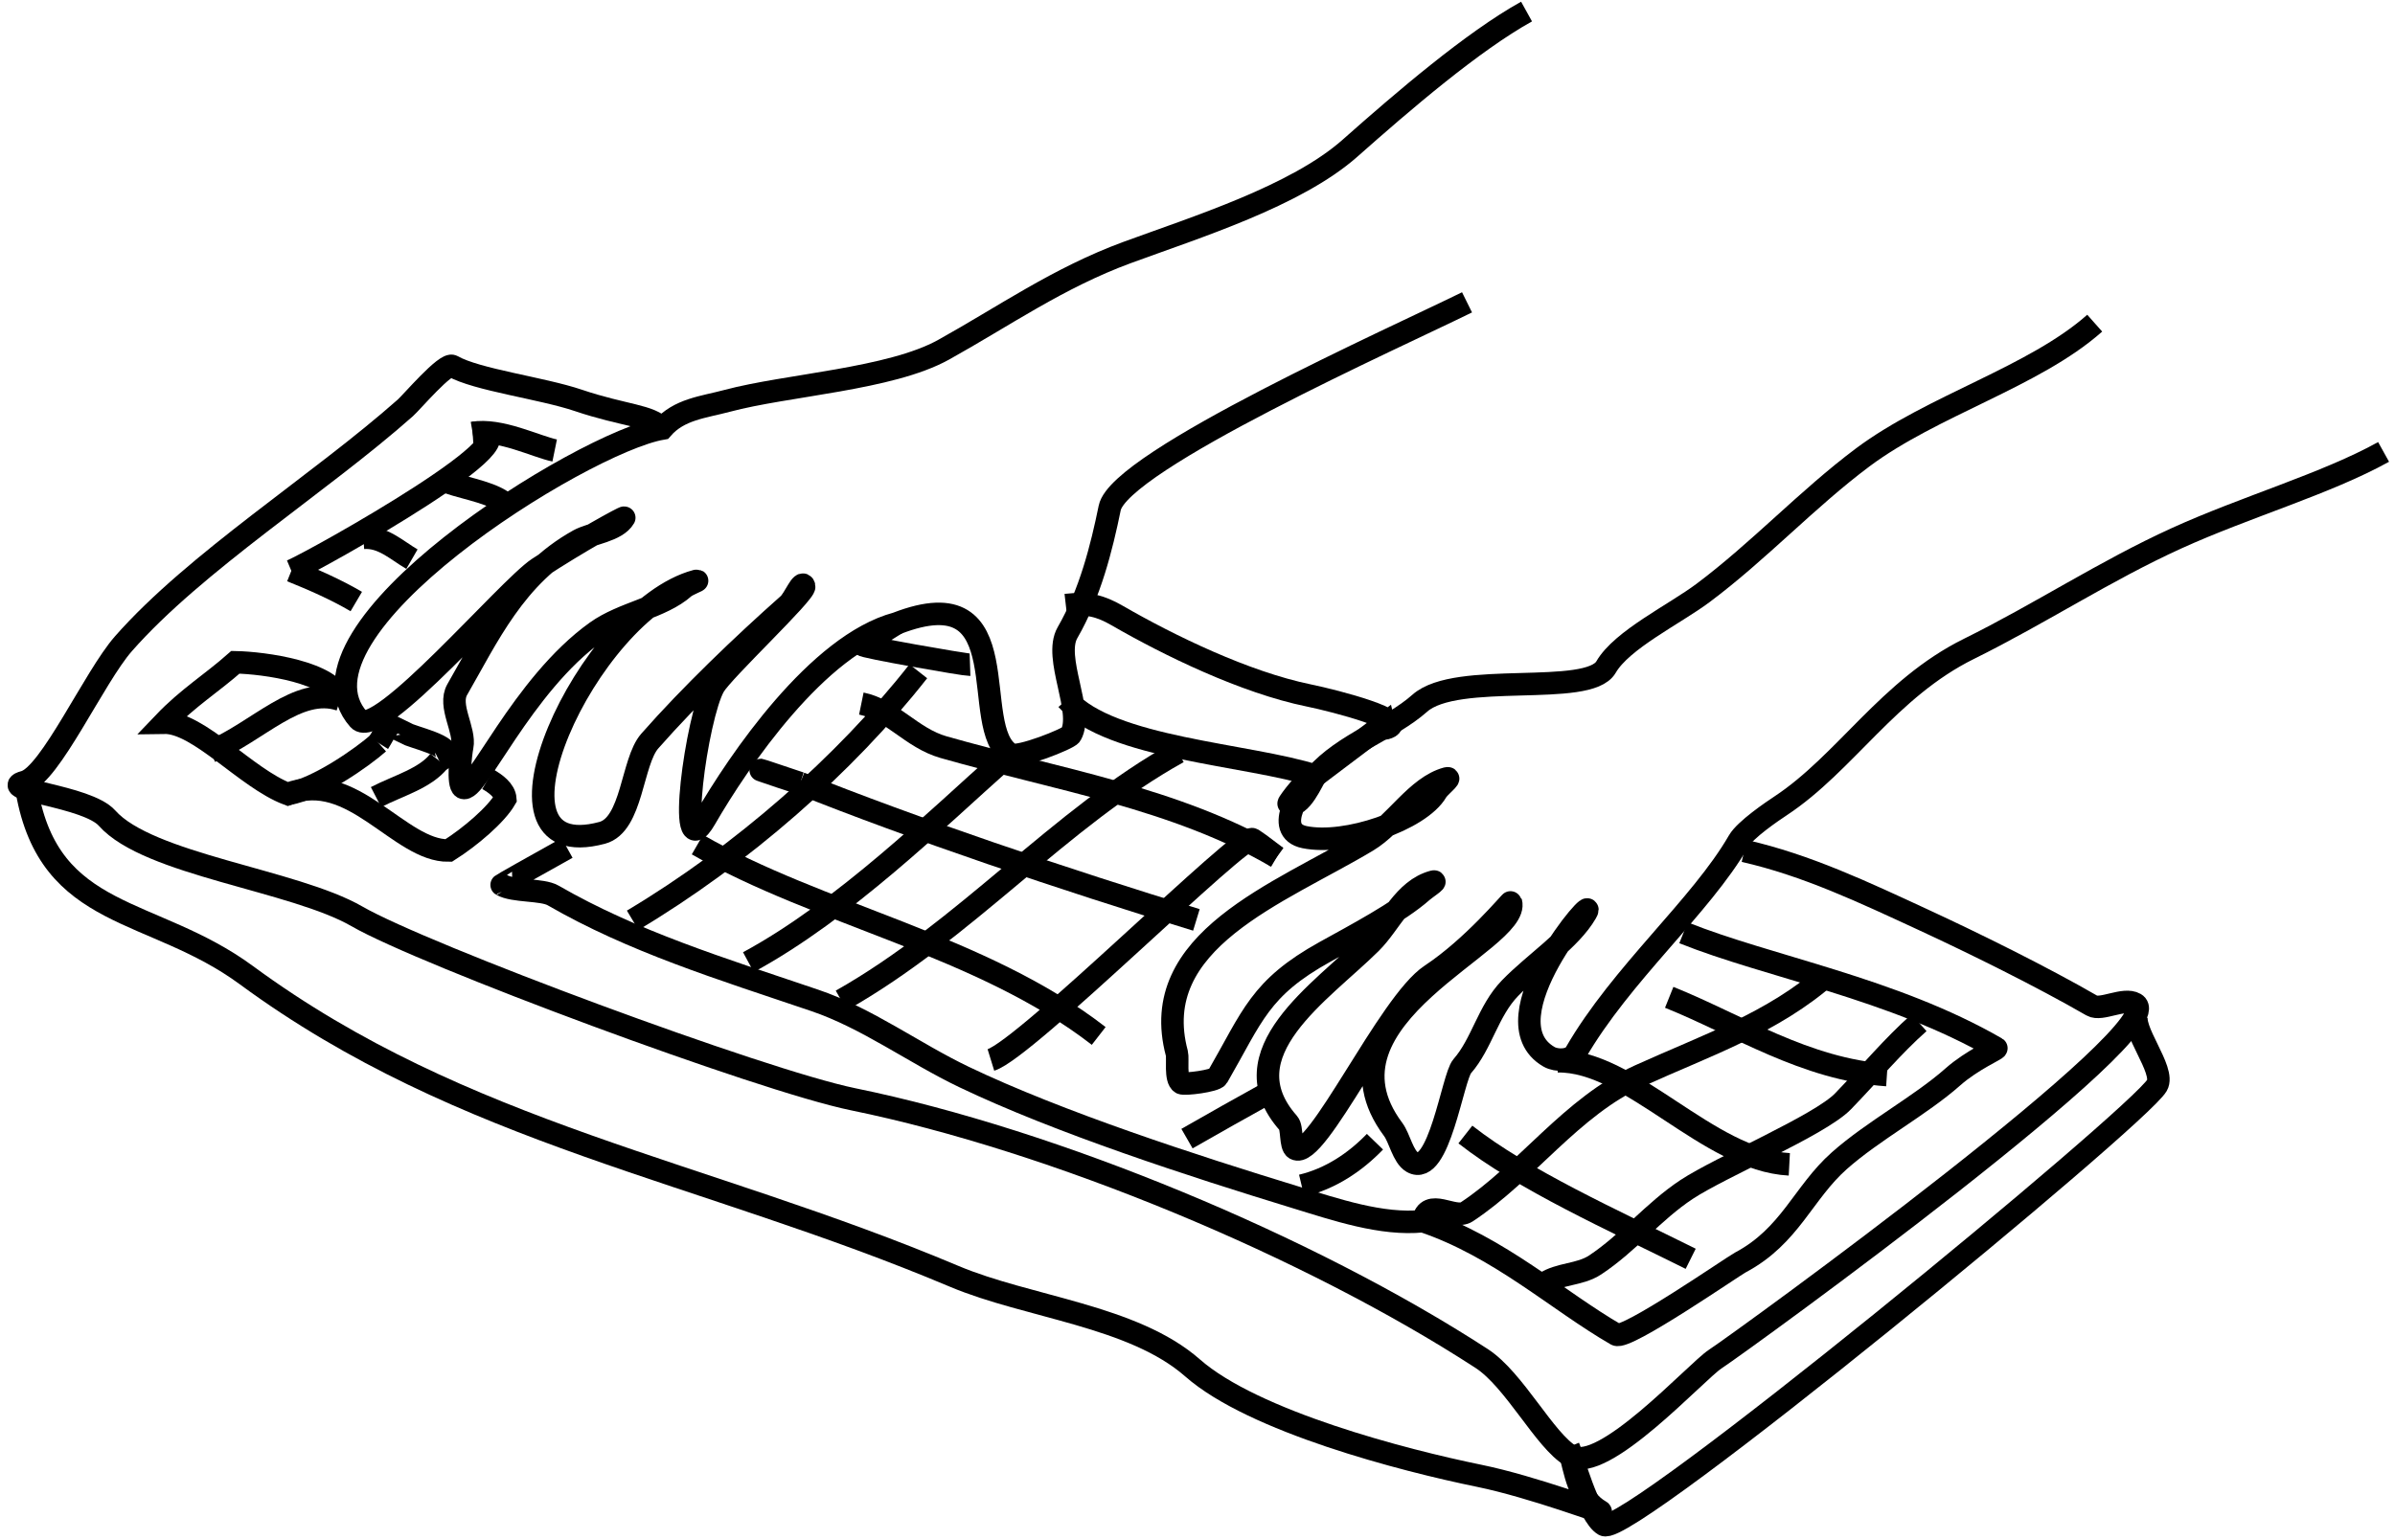
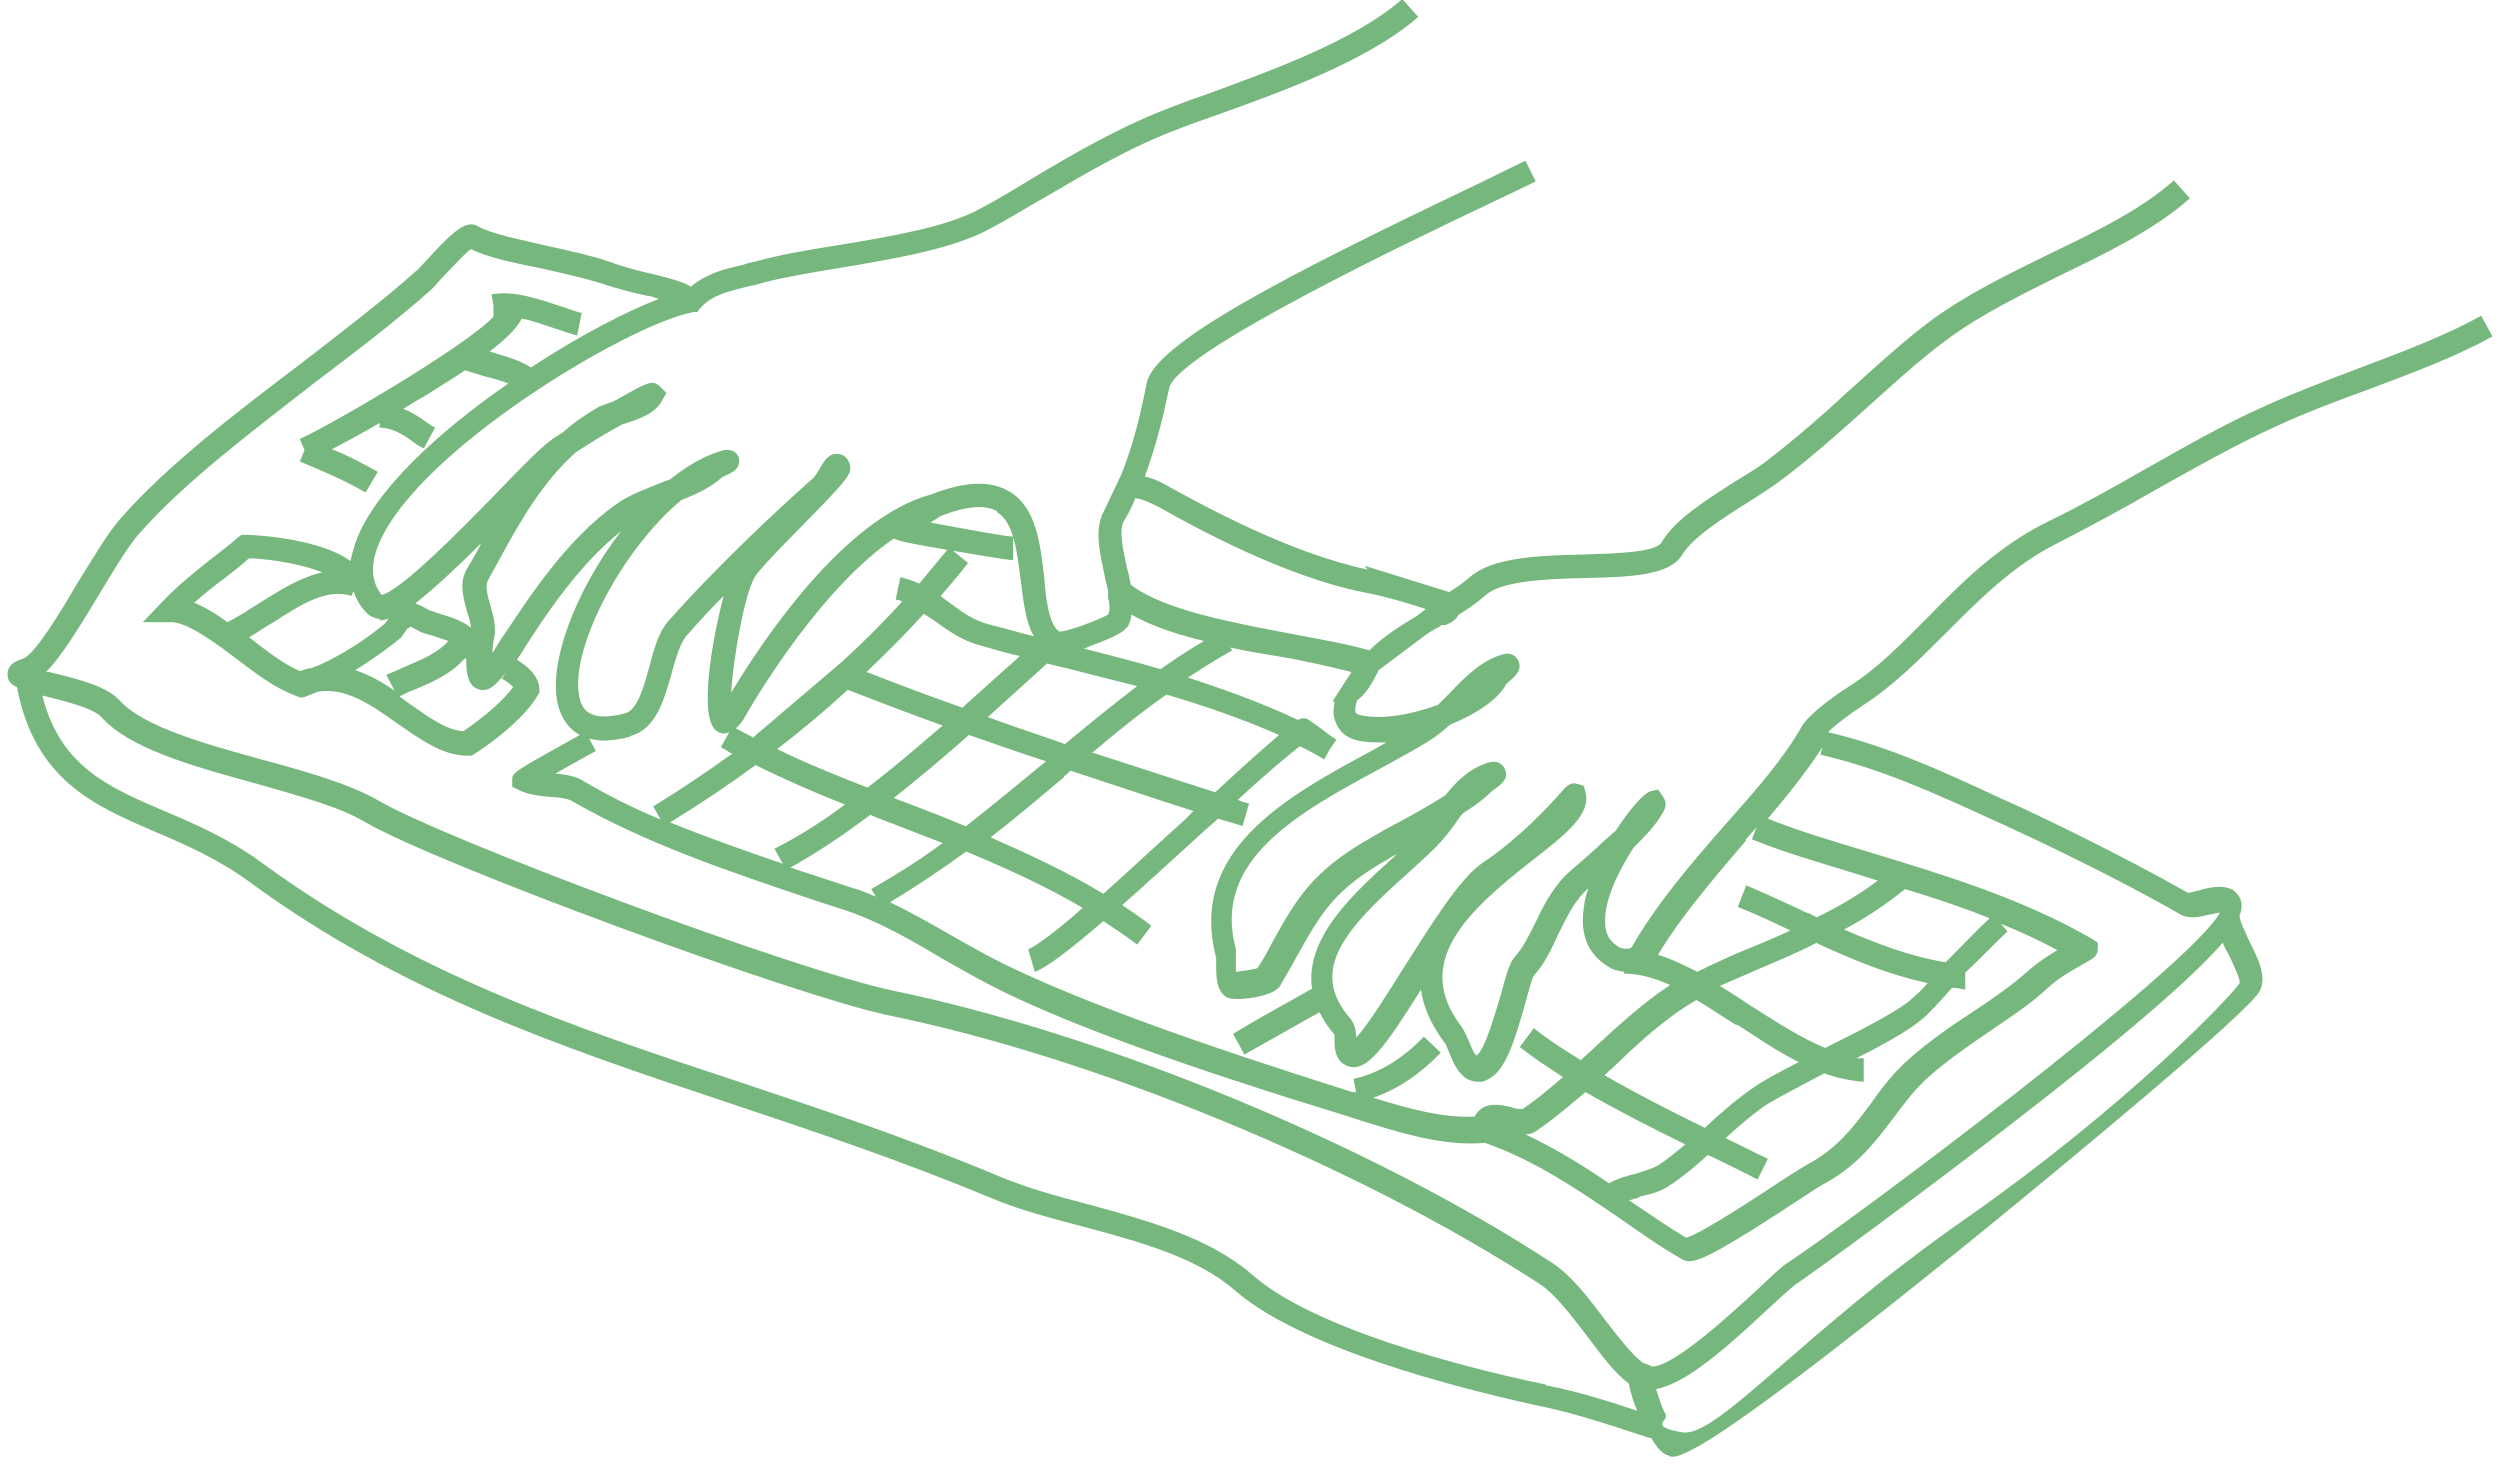
- <svg xmlns="http://www.w3.org/2000/svg" width="266" height="171" viewBox="0 0 266 171" fill="none">
-   <path d="M162.935 33.589C155.326 37.35 124.323 51.185 123.249 56.434C122.348 60.835 121.076 65.933 118.563 70.285C116.945 73.085 120.424 79.053 118.933 81.636C118.682 82.068 113.109 84.294 112.261 83.804C107.41 81.004 113.628 63.809 99.584 69.262C90.832 71.607 82.044 84.516 78.304 90.993C75.003 96.71 77.382 79.557 79.308 76.221C80.299 74.505 89.507 65.85 89.318 65.142C89.088 64.287 88.226 66.551 87.563 67.139C82.492 71.635 76.687 77.189 72.166 82.333C70.15 84.626 70.249 91.625 66.881 92.527C52.116 96.483 65.253 67.773 77.322 64.539C77.812 64.408 76.373 64.941 75.993 65.277C73.457 67.525 69.211 68.055 66.237 70.18C57.943 76.107 52.821 88.323 51.413 87.51C50.793 87.152 51.174 83.74 51.336 82.951C51.709 81.127 49.743 78.409 50.782 76.611C54.139 70.798 57.227 63.932 64.277 60.018C65.641 59.261 68.483 58.991 69.333 57.519C69.432 57.347 64.175 60.226 59.768 63.135C56.386 65.368 41.988 82.351 39.836 79.925C31.127 70.105 64.629 49.139 73.549 47.611C75.424 45.454 78.12 45.242 80.742 44.539C87.429 42.748 98.868 42.149 104.796 38.858C111.458 35.16 117.539 30.864 125.186 28.052C132.786 25.258 143.942 21.78 149.946 16.457C155.805 11.262 163.569 4.6 169.546 1.283" stroke="black" stroke-width="2.5" />
-   <path d="M232.649 35.903C225.922 41.868 214.584 45.056 206.873 50.824C200.745 55.407 195.351 61.238 189.148 65.878C185.989 68.241 180.126 71.074 178.375 74.107C176.412 77.507 161.805 74.475 157.692 78.122C154.364 81.072 149.284 82.576 146.11 86.186M146.11 86.186C145.876 86.452 144.392 90.011 143.121 89.277C143.025 89.222 145.481 85.978 146.11 86.186ZM146.11 86.186C144.454 87.433 141.335 92.277 144.883 93.003C149.504 93.949 157.735 91.08 159.556 87.927C159.863 87.395 161.288 86.318 160.694 86.477C157.316 87.383 154.937 91.582 151.867 93.422C142.105 99.274 127.344 104.476 130.708 117.029C130.856 117.581 130.489 119.913 131.211 120.33C131.557 120.529 134.962 120.092 135.225 119.636C139.127 112.877 139.896 109.781 147.155 105.753C150.464 103.916 155.388 101.318 157.954 99.043C158.365 98.678 159.719 97.807 159.188 97.949C155.897 98.831 154.484 102.546 152.237 104.773C146.738 110.222 136.186 116.992 143.093 124.78C143.554 125.3 143.277 127.294 143.856 127.628C146.207 128.985 154.216 111.429 158.915 108.327C163.599 105.235 167.786 100.12 167.813 100.218C168.993 104.623 145.348 112.937 154.732 125.478C155.446 126.432 155.818 128.513 156.85 129.109C159.823 130.825 161.339 119.665 162.395 118.463C164.591 115.966 165.255 112.323 167.705 109.789C170.408 106.994 174.421 104.415 176.151 101.419C177.841 98.493 164.865 113.266 172.037 117.407C172.896 117.902 174.487 117.857 174.982 116.999C180.092 108.149 188.893 100.728 193.1 93.443C193.837 92.166 196.881 90.109 197.775 89.519C204.936 84.791 209.754 76.499 218.679 72.087C226.6 68.171 233.779 63.421 241.728 59.805C249.438 56.298 258.366 53.74 264.732 50.207" stroke="black" stroke-width="2.5" />
-   <path d="M193.718 94.537C200.635 96.105 207.013 99.136 213.579 102.17C219.203 104.769 226.743 108.492 232.334 111.719C233.378 112.322 235.883 110.787 237.137 111.512C241.611 114.095 193.899 148.749 190.494 150.997C188.362 152.404 178.029 163.809 174.484 161.763C171.574 160.083 168.218 153.302 164.562 150.927C145.42 138.492 117.116 126.702 94.76 122.128C84.528 120.034 47.038 106.074 39.648 101.808C32.64 97.762 16.493 96.083 11.889 90.892C9.674 88.394 -0.511 87.737 2.714 86.873C5.564 86.11 10.459 75.215 13.713 71.512C21.697 62.429 35.534 53.724 45.022 45.312C45.707 44.705 49.504 40.237 50.256 40.671C52.906 42.201 60.199 43.118 64.235 44.483C69.311 46.2 72.235 46.123 73.549 47.612" stroke="black" stroke-width="2.5" />
-   <path d="M118.375 67.221C120.77 66.945 122.191 67.295 124.087 68.39C129.858 71.721 138.267 75.813 145.361 77.264C148.393 77.885 156.886 80.114 153.897 80.915C153.729 80.957 153.807 80.579 153.762 80.411C151.211 82.336 148.661 84.261 146.11 86.186" stroke="black" stroke-width="2.5" />
-   <path d="M2.984 87.879C5.517 102.311 16.925 100.661 27.361 108.337C51.465 126.066 77.942 129.971 105.969 141.794C114.207 145.269 125.83 146.155 132.45 151.972C139.225 157.924 155.853 162.234 164.275 163.957C170.329 165.196 178.466 168.318 177.749 167.904C175.259 166.466 174.991 163.655 174.214 160.754" stroke="black" stroke-width="2.5" />
-   <path d="M237.407 112.519C236.505 114.262 240.547 118.878 239.566 120.577C237.531 124.102 180.691 170.88 178.154 169.415C176.402 168.404 174.643 161.81 174.214 160.755" stroke="black" stroke-width="2.5" />
-   <path d="M186.977 103.629C196.429 107.422 210.201 109.798 221.725 116.45C221.881 116.541 219.021 117.756 216.908 119.63C213.315 122.816 208.036 125.626 204.289 128.948C200.248 132.531 198.835 137.313 193.285 140.262C192.429 140.717 180.6 148.903 179.506 148.272C172.967 144.497 166.536 138.535 158.044 135.67C153.458 136.139 148.331 134.376 143.832 133C132.63 129.575 117.599 124.697 107.051 119.644C101.464 116.967 96.303 113.108 90.464 111.133C79.939 107.573 70.295 104.599 61.428 99.48C60.211 98.778 57.05 99.082 55.716 98.312C55.692 98.3 59.188 96.313 62.984 94.206" stroke="black" stroke-width="2.5" />
-   <path d="M146.11 86.187C138.593 83.77 123.336 83.182 118.489 77.717" stroke="black" stroke-width="2.5" />
-   <path d="M107.735 73.85C107.161 73.869 95.532 71.829 95.808 71.648C97.052 70.83 98.325 70.058 99.583 69.263" stroke="black" stroke-width="2.5" />
-   <path d="M187.776 139.85C179.148 135.552 169.214 131.115 162.751 126.043" stroke="black" stroke-width="2.5" />
-   <path d="M198.73 129.357C189.703 128.884 181.135 117.765 172.986 117.902" stroke="black" stroke-width="2.5" />
-   <path d="M209.569 119.437C200.486 118.815 193.005 113.857 185.39 110.801" stroke="black" stroke-width="2.5" />
-   <path d="M122.027 115.092C109.045 105.011 90.916 101.603 77.46 93.835" stroke="black" stroke-width="2.5" />
-   <path d="M132.878 102.199C118.367 97.778 101.254 91.98 88.856 87.004" stroke="black" stroke-width="2.5" />
-   <path d="M141.805 95.22C130.662 88.677 117.156 86.542 104.79 83.006C101.229 81.987 99.04 78.854 95.665 78.164" stroke="black" stroke-width="2.5" />
-   <path d="M171.504 142.589C173.211 141.451 175.442 141.669 177.162 140.534C180.848 138.1 183.631 134.584 187.33 132.142C191.112 129.645 202.136 124.999 204.684 122.365C207.805 119.138 210.201 116.227 213.138 113.623" stroke="black" stroke-width="2.5" />
-   <path d="M158.043 135.67C158.541 132.931 161.516 135.551 162.896 134.64C169.557 130.242 174.505 122.956 182.058 119.521C189.445 116.16 196.948 113.642 203.055 108.228" stroke="black" stroke-width="2.5" />
-   <path d="M144.569 131.723C147.772 130.959 150.507 129.121 152.709 126.843" stroke="black" stroke-width="2.5" />
-   <path d="M131.832 126.499C134.797 124.794 138.011 122.997 140.979 121.349" stroke="black" stroke-width="2.5" />
-   <path d="M110.055 117.759C113.939 116.563 138.006 92.521 139.115 93.241C140.049 93.847 140.908 94.56 141.805 95.22" stroke="black" stroke-width="2.5" />
-   <path d="M93.437 111.146C107.256 103.342 117.695 90.885 130.857 83.579" stroke="black" stroke-width="2.5" />
-   <path d="M83.119 106.893C93.765 101.13 104.112 90.93 111.392 84.475" stroke="black" stroke-width="2.5" />
-   <path d="M70.266 102.24C82.357 95.026 93.875 84.918 101.992 74.579" stroke="black" stroke-width="2.5" />
-   <path d="M88.856 87.005C86.39 86.262 80.255 84.096 88.856 87.005Z" stroke="black" stroke-width="2.5" />
-   <path d="M54.19 86.576C55.031 87.062 56.054 87.788 56.124 88.757C55.102 90.528 52.227 92.974 49.833 94.49C44.391 94.582 39.114 85.371 31.956 88.215C27.367 86.485 22.058 80.224 18.224 80.288C20.865 77.522 23.534 75.892 26.144 73.579C29.335 73.64 36.966 74.678 37.788 77.746" stroke="black" stroke-width="2.5" />
-   <path d="M23.401 83.489C28.655 81.3 33.078 76.153 37.788 77.746" stroke="black" stroke-width="2.5" />
-   <path d="M31.956 88.215C35.295 87.635 40.282 84.105 42.043 82.543" stroke="black" stroke-width="2.5" />
-   <path d="M41.764 88.555C44.236 87.278 47.232 86.489 48.78 84.517" stroke="black" stroke-width="2.5" />
-   <path d="M42.043 82.543C42.454 81.893 42.767 81.171 43.275 80.594C43.306 80.563 45.24 81.556 45.443 81.632C47.081 82.246 51.351 83.246 48.78 84.516" stroke="black" stroke-width="2.5" />
-   <path d="M39.571 66.829C37.3 65.492 34.726 64.368 32.358 63.418" stroke="black" stroke-width="2.5" />
-   <path d="M32.358 63.418C35.04 62.289 61.358 47.528 52.494 48.1" stroke="black" stroke-width="2.5" />
-   <path d="M52.494 48.1C55.55 47.577 59.52 49.622 61.605 50.048" stroke="black" stroke-width="2.5" />
-   <path d="M40.346 59.751C42.481 59.576 44.065 61.145 45.753 62.119" stroke="black" stroke-width="2.5" />
-   <path d="M49.769 53.601C51.937 54.342 55.139 54.81 56.387 56.217" stroke="black" stroke-width="2.5" />
+ <svg xmlns="http://www.w3.org/2000/svg" id="Layer_1" data-name="Layer 1" version="1.1" viewBox="0 0 266 156">
+   <defs>
+     <style>
+       .cls-1 {
+         fill: #75b77c;
+         stroke-width: 0px;
+       }
+     </style>
+   </defs>
+   <path class="cls-1" d="M145.5,60.6c-8.1-1.7-17.3-6.7-20.9-8.7-1-.6-1.9-1-2.8-1.2,1.2-3.2,2-6.5,2.6-9.4.8-3.8,25.8-15.7,34-19.6,2.1-1,3.8-1.8,5-2.4l-1.1-2.2c-1.2.6-2.9,1.4-4.9,2.4-21.2,10.1-34.6,17.1-35.4,21.3-.6,3.1-1.4,6.5-2.7,9.7l-1.8,3.8c-1.1,1.9-.5,4.4,0,6.8.1.6.3,1.2.4,1.8v.7c.2.7.2,1.4,0,1.8-.9.5-4.2,1.8-5.2,1.8-1.1-.8-1.4-3.3-1.6-5.8-.4-3.4-.8-7.4-3.7-9.1-2-1.2-4.7-1.1-8.3.3-9.3,2.5-18,15.6-21.3,21.1.2-3.6,1.4-10.4,2.5-12.3.4-.7,2.9-3.3,4.8-5.2,5.2-5.3,5.6-5.8,5.3-6.8-.2-.9-1-1.1-1.2-1.1-1-.1-1.5.7-2,1.6-.2.3-.5.8-.6.9-3.5,3.1-10.1,9.2-15.5,15.3-1,1.1-1.5,2.9-2,4.8-.6,2.2-1.3,4.7-2.6,5-4.1,1.1-4.6-.8-4.8-1.5-1.3-4.9,4.3-15.8,10.8-21.2,1.5-.6,3.1-1.3,4.3-2.4.1-.1.7-.3.8-.4,1.1-.5,1.1-1.2,1-1.7-.1-.4-.6-1-1.6-.8-1.9.5-3.8,1.6-5.7,3.1-.3.1-.5.2-.8.3-1.7.7-3.5,1.3-5,2.4-5.2,3.7-9.1,9.7-11.7,13.6-.5.7-1,1.5-1.4,2.2,0-.7.1-1.3.2-1.7.2-1.1-.1-2.2-.4-3.3-.3-1-.6-2.1-.3-2.7.4-.8.9-1.6,1.3-2.4,2.2-4,4.5-8.1,8.1-11.3,1.7-1.1,3.5-2.2,5-3,0,0,0,0,.1,0,1.5-.5,3.2-1,4-2.4l.5-.9-.7-.7c-.8-.7-1.2-.5-4.7,1.5,0,0-.2,0-.2.1-.6.2-1.1.4-1.6.6-1.4.8-2.7,1.7-3.8,2.7-.3.2-.5.3-.8.5-1.3.8-3.6,3.2-6.5,6.2-3.5,3.6-10,10.2-12,10.6-1-1.3-1.2-2.9-.5-4.9,3.6-10.1,26.9-24,33.7-25.2h.4c0,0,.3-.4.3-.4,1.2-1.4,3-1.8,5-2.3.5-.1,1-.2,1.6-.4,2.3-.6,5.2-1.1,8.3-1.6,5.9-1,12-2,16-4.2,1.9-1,3.8-2.2,5.6-3.2,4.6-2.7,9.3-5.5,14.7-7.5,1-.4,2.2-.8,3.3-1.2,7.3-2.6,16.5-5.9,21.9-10.6l-1.7-1.9c-5,4.4-13.9,7.6-21,10.2-1.2.4-2.3.8-3.3,1.2-5.6,2.1-10.4,4.9-15.1,7.7-1.8,1.1-3.6,2.2-5.5,3.2-3.6,2-9.8,3-15.2,3.9-3.2.5-6.1,1-8.6,1.7-.5.1-1,.2-1.5.4-1.9.4-3.8.9-5.5,2.3-1-.6-2.3-.9-3.9-1.3-1.3-.3-3-.7-4.9-1.4-1.7-.6-4.1-1.1-6.3-1.6-3-.7-6.1-1.3-7.5-2.1-1.3-.8-2.7.5-5.8,3.9-.4.4-.7.8-.9.9-3.6,3.2-7.8,6.4-12.2,9.8-7,5.3-14.2,10.8-19.2,16.5-1.4,1.6-2.9,4.2-4.6,6.9-1.8,3.1-4.6,7.7-5.8,8-1,.3-1.6.8-1.6,1.6,0,.7.3,1.1,1,1.4,1.9,9.9,8.2,12.6,14.7,15.4,3.3,1.4,6.7,2.9,10,5.3,16.2,11.9,33.2,17.6,51.2,23.6,9,3,18.2,6.1,27.6,10,3,1.3,6.5,2.2,9.9,3.1,6,1.6,12.2,3.3,16.2,6.8,8,7,28.4,11.4,32.4,12.3,4.1.8,9.2,2.6,11.7,3.4,0,0,.1,0,.2,0,.5.9,1,1.5,1.6,1.8.2,0,.3.2.6.2,1.6,0,6.7-2.7,31.7-22.9,11.2-9.1,29.5-24.3,30.8-26.6.8-1.4,0-3.3-1-5.2-.4-.9-1.2-2.5-1.1-2.9,0,0,0,0,0,0h0c.2-.5.2-.9.2-1.1,0-.7-.4-1.2-.9-1.6-1.1-.6-2.4-.3-3.5,0-.4.1-1.1.3-1.3.3-7.2-4.1-16.2-8.4-18.9-9.6l-.9-.4c-6.2-2.9-12.1-5.6-18.5-7.1.7-.7,2.1-1.8,3.8-2.9,3.2-2.1,5.8-4.7,8.6-7.5,3.6-3.6,7.3-7.4,12.2-9.8,3.5-1.8,7-3.7,10.3-5.6,4.1-2.3,8.3-4.7,12.7-6.7,3.2-1.5,6.7-2.8,10-4,4.8-1.8,9.3-3.5,13.1-5.6l-1.2-2.2c-3.6,2-8,3.7-12.8,5.5-3.4,1.3-6.9,2.6-10.2,4.1-4.5,2-8.8,4.5-12.9,6.8-3.3,1.9-6.7,3.8-10.2,5.5-5.3,2.6-9.2,6.5-12.9,10.3-2.7,2.7-5.2,5.3-8.2,7.2-1.9,1.2-4.3,3-5.1,4.3-1.9,3.4-4.9,6.8-8.1,10.4-3.6,4.1-7.3,8.4-10,13.1-.2.2-.9.2-1.3,0-1-.6-1.5-1.4-1.5-2.5-.2-2.4,1.4-5.6,3-8.1,1.2-1.2,2.4-2.4,3.1-3.7.2-.3.6-1,0-1.8l-.5-.7-.8.2c-.7.2-2.2,1.9-3.7,4.2-.7.6-1.4,1.2-2,1.8-1.1,1-2.3,2-3.4,3-1.4,1.5-2.3,3.2-3.1,4.9-.7,1.4-1.3,2.7-2.3,3.8-.5.6-.8,1.7-1.4,3.9-.5,1.6-1.7,6-2.6,6.5-.3-.2-.6-1-.8-1.5-.3-.6-.5-1.2-.9-1.7-5-6.7.5-12,7.7-17.6,3.6-2.8,6.2-4.9,5.6-7.2l-.2-.7-.7-.2c-.7-.2-1.1.2-1.7.9-1.2,1.4-4.6,5-8.2,7.4-2.5,1.6-5.5,6.5-8.5,11.2-1.7,2.7-3.8,6.1-5.1,7.5,0-.7-.2-1.5-.6-2-4.6-5.2-.4-9.7,6.1-15.5,1.1-1,2.1-1.9,3-2.8.8-.8,1.5-1.7,2.2-2.7.2-.3.4-.6.7-.9,1.1-.7,2.1-1.4,2.8-2.1.1-.1.3-.3.5-.4.8-.6,1.6-1.2,1.1-2.2-.2-.5-.8-.9-1.6-.7-2.1.6-3.5,2-4.7,3.5-2,1.3-4.4,2.6-6.5,3.7l-1.2.7c-6.4,3.6-8.1,6.5-10.8,11.4-.4.8-.9,1.7-1.5,2.6-.5.2-1.6.3-2.3.4,0-.4,0-.9,0-1.1,0-.5,0-.9,0-1.3-2.6-9.5,6.6-14.5,15.5-19.3,1.8-1,3.5-1.9,5.1-2.9.8-.5,1.5-1.1,2.2-1.7,2.7-1.1,5-2.6,5.9-4.2,0-.1.4-.4.6-.6.6-.5,1.2-1.2.7-2.1-.2-.4-.8-.8-1.5-.6-2.3.6-4.1,2.4-5.8,4.2-.4.4-.8.8-1.2,1.2-2.7,1-5.9,1.6-8.2,1.1-.5-.1-.6-.3-.6-.4,0-.3,0-.7.2-1.2.9-.6,1.6-1.8,2.2-3,0,0,0-.1.1-.2l5.2-3.9c.3-.2.7-.4,1-.6.2,0,.3-.2.5-.3h.4c.8-.3,1.2-.7,1.4-1.1,1-.6,2-1.3,2.9-2.1,1.7-1.5,6.4-1.7,10.5-1.8,5.1-.1,9.1-.3,10.4-2.5,1.1-1.8,4.2-3.8,6.9-5.5,1.3-.8,2.5-1.6,3.6-2.4,3.2-2.4,6.1-5,9-7.6,2.8-2.5,5.7-5.2,8.7-7.4,3.5-2.6,7.8-4.7,12-6.8,5-2.4,10.1-4.9,13.8-8.2l-1.7-1.9c-3.5,3.1-8.2,5.4-13.2,7.8-4.3,2.1-8.8,4.3-12.5,7-3.1,2.3-6,5-8.9,7.6-2.8,2.6-5.8,5.2-8.8,7.5-.9.7-2.1,1.4-3.4,2.2-3.1,2-6.3,4-7.7,6.4-.6,1.1-5.1,1.2-8.3,1.3-4.8.1-9.7.3-12.1,2.4-.7.6-1.4,1.1-2.2,1.6l-9-2.8ZM185.7,89.4c.4-.5.8-.9,1.2-1.4l-.5,1.3c3.4,1.4,7.3,2.5,11.5,3.8.6.2,1.3.4,1.9.6-2,1.5-4.2,2.8-6.5,3.9-.4-.2-.7-.4-1.1-.5-2.1-1-4.3-2-6.4-2.9l-.9,2.3c1.8.7,3.7,1.6,5.6,2.5-1.5.7-2.9,1.3-4.4,1.9-1.5.6-3,1.3-4.5,2-.3.2-.7.3-1,.5-1.4-.7-2.8-1.4-4.2-1.8,2.6-4.3,6.1-8.3,9.4-12.2ZM193.4,100.4c3.7,1.7,7.5,3.3,11.7,4.2-.4.5-.9,1-1.4,1.4-1.3,1.4-5.7,3.6-9.5,5.5-2.7-1.1-5.4-2.9-8.1-4.6-1-.7-2-1.3-3.1-2,1.3-.6,2.6-1.1,3.9-1.7,2.1-.9,4.3-1.8,6.4-2.9ZM184.8,109c2.2,1.4,4.3,2.9,6.6,4-1.9,1-3.7,1.9-4.8,2.7-1.9,1.3-3.6,2.8-5.2,4.3-3.7-1.8-7.4-3.7-10.7-5.6.3-.2.5-.5.8-.7,2.8-2.7,5.7-5.4,9-7.3,1.4.8,2.8,1.8,4.3,2.7ZM179.4,121.7c-1,.8-1.9,1.6-3,2.3-.7.4-1.5.6-2.4.9-.9.2-1.9.5-2.8,1-2.8-1.9-5.7-3.7-8.9-5.2.4,0,.8-.1,1.2-.4,1.8-1.2,3.5-2.7,5.2-4.1,3.3,1.9,7,3.8,10.7,5.6ZM174.5,127.3c1-.2,2.2-.5,3.2-1.2,1.5-1,2.8-2.1,4-3.2.2.1.5.2.7.3,1.6.8,3.1,1.5,4.6,2.3l1.1-2.2c-1.5-.7-3-1.5-4.5-2.2,1.3-1.2,2.7-2.4,4.1-3.4,1.4-.9,3.8-2.1,6.4-3.5,1.4.5,2.8.8,4.2.9v-2.5c-.2,0-.5,0-.8,0,3.4-1.7,6.4-3.4,7.7-4.8.9-.9,1.7-1.8,2.5-2.7.5,0,.9.1,1.4.2v-1.8c1.6-1.5,3-3,4.5-4.4l-.7-.8c2,.8,4,1.7,6,2.8-1,.6-2.1,1.3-3.1,2.2-1.7,1.5-3.8,3-6.1,4.5-2.3,1.5-4.6,3.1-6.6,4.9-1.7,1.5-2.9,3.1-4.1,4.8-1.8,2.4-3.5,4.7-6.7,6.4-.2.1-.8.5-2.1,1.3-2.3,1.5-9,6-10.8,6.5-2-1.2-4-2.6-6.1-4,.3,0,.6-.2.9-.2ZM207.1,102.4c-3.8-.6-7.4-2-10.9-3.5,2.3-1.2,4.5-2.7,6.5-4.3,3,.9,6,1.9,9,3.1-1.6,1.5-3.1,3.1-4.7,4.7ZM142,74.7c-.1.6-.2,1.2,0,1.8.2.7.7,1.9,2.5,2.3.9.2,1.9.2,3,.2-.5.3-.9.5-1.4.8-9.3,5-19.7,10.7-16.7,22.1,0,.1,0,.4,0,.7,0,1.3,0,2.8,1.1,3.5.8.5,5,0,5.7-1.2.6-1.1,1.2-2,1.7-3,2.7-4.8,4-7.2,9.8-10.5l1-.6c-.1,0-.2.2-.3.3-4.2,3.8-9.6,8.6-8.8,14.1-3.4,1.9-6.1,3.4-8.4,4.8l1.2,2.2c2.3-1.3,4.8-2.7,8-4.5.4.8.9,1.6,1.6,2.4,0,.2,0,.5,0,.8,0,.9.2,1.9,1.1,2.4,2.2,1.2,4.3-2,8.1-8,.2,1.7,1,3.6,2.4,5.5.2.2.4.7.6,1.2.4,1,.9,2.2,1.9,2.8.4.2.8.3,1.2.3s.6,0,.9-.2c1.9-.8,2.9-3.9,4.1-8.2.3-1.1.7-2.6.9-2.9,1.2-1.3,1.9-2.9,2.6-4.4.8-1.6,1.5-3.1,2.6-4.3.2-.2.4-.4.6-.6-.3.8-.4,1.5-.5,2.2-.5,3.6,1.2,5.3,2.7,6.2.4.3,1,.4,1.6.5v.2s0,0,.1,0c1.6,0,3.2.5,4.8,1.2-3,2-5.6,4.4-8.2,6.8-.4.4-.9.8-1.3,1.2-1.8-1.1-3.5-2.2-5-3.4l-1.5,2c1.4,1.1,2.9,2.1,4.6,3.2-1.4,1.2-2.8,2.4-4.3,3.4-.2,0-.8,0-1.2-.2-.9-.2-2.1-.5-3.1.1-.3.2-.6.5-.8.9-3.4.2-7.2-.9-10.8-2,2.6-.9,5-2.5,7.2-4.8l-1.8-1.7c-2.3,2.4-4.8,3.9-7.5,4.5l.3,1.4h-.4c-16.5-5.2-28.5-9.5-36.6-13.4-2.1-1-4.2-2.2-6.3-3.4-2.1-1.2-4.2-2.4-6.3-3.4,2.8-1.7,5.5-3.5,8.1-5.4,4.3,1.8,8.5,3.7,12.4,6-2.7,2.4-5,4.1-5.8,4.4l.7,2.4c1.2-.4,3.7-2.3,7.3-5.4,1.2.8,2.4,1.6,3.6,2.5l1.5-2c-1-.8-2.1-1.5-3.1-2.2,2.4-2.1,5.2-4.7,8.3-7.5.6-.6,1.3-1.1,1.9-1.7.9.3,1.8.5,2.6.8l.7-2.4c-.4-.1-.8-.2-1.2-.4,2.7-2.5,5.3-4.7,6.6-5.7.9.4,1.7.9,2.6,1.4l.6-1.1.7-1c-.3-.2-.6-.4-.9-.6-.6-.5-1.2-.9-1.9-1.4-.4-.3-.7-.4-1.3-.1-3.8-1.8-7.7-3.2-11.7-4.5,1.5-1,3.1-2,4.7-2.9l-.2-.3c1.8.4,3.7.7,5.5,1,2.4.4,5.4,1.1,7.4,1.6l-2,3.1ZM90.2,73.4c3.1,1.2,6.5,2.5,10.1,3.8-2.6,2.2-5.2,4.5-8,6.6-3.3-1.3-6.6-2.6-9.6-4.1,2.6-2,5.1-4.1,7.5-6.3ZM99.5,66.1c1.4,1,2.9,2.1,4.9,2.6,1.4.4,2.7.8,4.1,1.1-.6.6-1.3,1.2-2,1.8-1.3,1.2-2.7,2.4-4.1,3.7-3.7-1.3-7.1-2.6-10.2-3.8,2.1-2,4.2-4.1,6.1-6.2.4.3.8.5,1.2.8ZM113.2,82.6c.3-.2.5-.4.7-.6,4.3,1.4,8.7,2.9,13.1,4.3-.3.2-.5.5-.8.8-2.8,2.5-6,5.5-8.8,8-3.8-2.3-7.9-4.2-12-6,2.7-2.1,5.3-4.3,7.8-6.4ZM102.7,87.9c-2.1-.9-4.2-1.7-6.3-2.5-.5-.2-.9-.3-1.3-.5,2.8-2.2,5.5-4.5,8-6.7,2.6.9,5.4,1.9,8.2,2.8-2.8,2.3-5.6,4.6-8.5,6.9ZM116.2,80.1c2.6-2.2,5.2-4.3,7.9-6.2,4.1,1.2,8.1,2.6,12,4.3-1.4,1.2-3.6,3.1-6.8,6.1-4.3-1.4-8.7-2.8-13-4.2ZM113.4,79.2c-2.8-1-5.6-1.9-8.3-2.9,1.1-1,2.1-1.9,3.1-2.8,1.1-1,2.2-2,3.2-2.9.8.2,1.7.4,2.5.6,2.3.6,4.7,1.2,7.1,1.8-2.6,2-5.1,4-7.6,6.1ZM89.9,85.6c-2.4,1.8-4.9,3.4-7.5,4.7l.9,1.6c-4.1-1.4-8.1-2.8-12-4.4,3.1-1.9,6.1-3.9,9.1-6.1,3,1.5,6.2,2.9,9.5,4.2ZM92.6,86.7c.9.4,1.8.7,2.8,1.1,1.6.6,3.3,1.3,4.9,1.9-2.4,1.8-5,3.4-7.6,4.9l.5.8c-.8-.3-1.6-.7-2.4-.9l-3.4-1.1c-1.1-.4-2.2-.7-3.3-1.1,2.9-1.6,5.7-3.5,8.5-5.6ZM123.4,54c3.7,2.1,13.2,7.3,21.6,9,2.2.4,4.9,1.2,6.7,1.8l-.9.7c-1.8,1.1-3.6,2.2-5.1,3.7-2.4-.7-5.4-1.2-8.5-1.8-6.3-1.2-13.4-2.5-16.9-5.2-.1-.6-.2-1.2-.4-1.8-.4-1.9-.9-4-.3-5,.5-.8.9-1.6,1.2-2.4.8.1,1.6.5,2.6,1ZM119.9,66.8c.3-.4.4-.9.5-1.4,2.1,1.2,4.8,2.1,7.7,2.8-1.5.9-3.1,1.9-4.6,3-2.7-.8-5.5-1.5-8.2-2.2.2,0,.5-.2.8-.3,3.3-1.2,3.6-1.7,3.8-2ZM106.1,54.5c1.8,1.1,2.1,4.2,2.5,7.2.3,2.3.5,4.4,1.4,6-1.6-.4-3.3-.9-4.9-1.3-1.5-.4-2.8-1.3-4.1-2.3-.3-.2-.6-.4-.9-.7,1-1.2,2-2.3,2.9-3.5l-1.6-1.3s0,0,0,0c1.3.2,5.7,1,6.4,1h0v-2.5c-.7,0-5.6-.9-8.8-1.5l1.1-.7c2.8-1.1,4.8-1.2,6-.5ZM80.2,78.5c-.6-.3-1.3-.7-1.9-1,.3-.3.7-.7,1-1.3,1.5-2.6,8.2-13.7,15.8-18.9.6.3,2.1.6,5.7,1.2-1,1.2-2,2.4-3,3.6-.6-.3-1.3-.5-2-.7l-.5,2.4c.2,0,.5.1.7.2-2,2.2-4.1,4.3-6.4,6.4l-9.4,8ZM67.1,78.3c2.7-.7,3.6-3.9,4.4-6.8.4-1.5.9-3.1,1.5-3.8,1.3-1.5,2.6-2.9,4-4.3-1.3,4.9-2.7,13.2-.7,14.4.4.3.9.3,1.3.1l-.9,1.6c.4.2.8.5,1.2.7-2.8,2-5.6,3.9-8.4,5.6l.8,1.4c-2.9-1.2-5.7-2.6-8.4-4.2-.7-.4-1.7-.6-2.8-.7,1.2-.7,2.7-1.5,4.3-2.4l-.7-1.3c.5.1,1,.2,1.5.2s1.7-.1,2.8-.4ZM53.8,71.6l-.4.6c.7.4,1,.7,1.2.9-1,1.4-3.1,3.2-5.3,4.7-1.8-.1-3.7-1.5-5.7-2.9-.4-.3-.7-.5-1.1-.8.6-.3,1.2-.6,1.8-.8,1.9-.8,3.8-1.7,5.1-3.2,0,0,.2,0,.2-.1,0,1.3.1,2.7,1,3.2,1.1.6,1.9,0,3.1-1.5ZM43.4,67c0-.1.1-.2.2-.3,0,0,.2,0,.3.1.5.2.9.5,1,.5.3.1.6.2,1,.3.4.1,1.2.4,1.8.6-.9,1.1-2.6,1.9-4.3,2.6-.7.3-1.5.7-2.3,1l.9,1.7c-1.3-.9-2.7-1.7-4.2-2.2,2.1-1.3,4-2.7,4.9-3.5l.7-1ZM51.3,57.6c-.1.2-.2.4-.3.6-.4.8-.9,1.6-1.3,2.3-.9,1.5-.4,3.1,0,4.6.2.6.4,1.2.4,1.7-.8-.7-2-1.1-3.3-1.5-.3-.1-.6-.2-.9-.3-.1,0-.5-.2-.8-.4-.4-.2-.7-.3-.9-.4,1.9-1.5,4.3-3.7,7.2-6.6ZM40.3,66c.3,0,.6,0,1-.2,0,0,0,0,0,0,0,.2-.2.3-.3.5-1.6,1.4-5.1,3.8-7.9,4.8-.4,0-.8.2-1.2.3-1.7-.7-3.6-2.2-5.4-3.6.9-.5,1.7-1.1,2.6-1.6,3.1-2,5.7-3.6,8.3-2.8l.2-.5c.3.8.7,1.6,1.4,2.3.4.4.9.6,1.5.7ZM20.7,64.1c1-.9,2-1.7,3.1-2.5.9-.7,1.8-1.4,2.7-2.2,2.7.1,5.8.7,7.8,1.5-2.3.5-4.5,1.9-6.6,3.2-1.1.7-2.3,1.5-3.5,2.1-1.2-.9-2.4-1.6-3.6-2.1ZM164.4,147.3c-3.9-.8-23.8-5.1-31.2-11.7-4.5-3.9-11-5.7-17.2-7.4-3.5-.9-6.7-1.8-9.6-3-9.5-4-18.8-7.1-27.8-10.1-17.9-5.9-34.7-11.6-50.6-23.2-3.5-2.6-7.2-4.2-10.5-5.6-6.1-2.6-11.1-4.8-13-12.3,0,0,0,0,0,0,2,.5,5.4,1.3,6.3,2.3,2.9,3.3,9.6,5.2,16.2,7,4.5,1.3,9.1,2.5,11.9,4.2,7.8,4.5,45.6,18.4,55.5,20.5,22.1,4.5,50,16,69.4,28.6,1.7,1.1,3.4,3.4,5.1,5.6,1.5,2,2.9,3.9,4.4,5,.2,1,.5,2,.9,2.9-2.7-.9-6.5-2.1-9.7-2.7ZM177.3,150.6c-.4-.6-.7-1.6-1.1-2.8,3.2-.6,7.4-4.3,12.1-8.7,1.2-1.1,2.3-2.1,2.7-2.4,1.8-1.2,13.8-9.9,24.8-18.5,12.6-9.8,18.2-15,20.7-17.9.2.5.4.9.7,1.4.4.9,1.2,2.5,1.1,2.9-.9,1.4-11.9,13-29.2,25.1-17.5,12.2-26.4,23.3-30.1,22.7s-1.4-1.3-1.8-1.8ZM174.8,145c-1.1-.8-2.5-2.6-3.9-4.4-1.8-2.4-3.6-4.8-5.7-6.2-19.6-12.8-47.9-24.4-70.2-29-10.5-2.2-47.7-16.1-54.7-20.2-3.1-1.8-7.7-3.1-12.5-4.4-6.2-1.7-12.5-3.5-15-6.2-1.3-1.5-4.2-2.3-7.6-3.1-.1,0-.2,0-.3,0,1.5-1.5,3.2-4.2,5.5-8,1.5-2.5,3.1-5.2,4.3-6.6,4.8-5.5,12-10.9,18.8-16.2,4.5-3.4,8.7-6.6,12.4-9.9.2-.2.5-.5,1-1.1.7-.7,2.4-2.6,3.2-3.2,1.8.9,4.7,1.5,7.7,2.1,2.2.5,4.4,1,6,1.5,2.1.7,3.8,1.1,5.2,1.4.4,0,.7.2,1.1.3-3.6,1.4-8.6,4-13.6,7.3-1.2-.8-2.8-1.2-4.4-1.7,0,0,0,0,0,0,2.2-1.7,3.1-2.8,3.4-3.5,1.2.2,2.4.7,3.4,1,.9.3,1.8.6,2.5.8l.5-2.4c-.5-.1-1.3-.4-2.2-.7-2.2-.7-4.8-1.7-7.3-1.3,0,0,0,0,0,0h0s0,0-.1,0l.2,1.2v1.2c-3,3.2-17.6,11.7-20.6,13l.5,1.2-.5,1.2c1.9.8,4.6,1.9,7,3.3l1.3-2.2c-1.6-.9-3.3-1.8-4.9-2.4,1.4-.7,3.2-1.7,5.1-2.8v.5c1.2,0,2.3.6,3.4,1.4.4.3.8.6,1.3.8l1.2-2.2c-.4-.2-.8-.5-1.1-.7-.7-.5-1.5-1-2.3-1.3.7-.4,1.4-.9,2.2-1.3,1.7-1.1,3.2-2,4.4-2.8.6.2,1.3.4,1.9.6.9.2,1.9.5,2.7.8-7.4,5.1-14.4,11.5-16.3,17-.2.7-.4,1.3-.5,1.9-3.6-2.6-11-2.8-11.1-2.8h-.5s-.4.3-.4.3c-1,.9-2,1.6-3,2.4-1.6,1.3-3.3,2.6-5,4.4l-2.1,2.2h3c0,0,0,0,0,0,1.4,0,3.4,1.3,5.5,2.8l1.2.9c2.1,1.6,4.3,3.3,6.5,4.1l.5.2h.4c.5-.2,1-.4,1.5-.6,3-.5,5.7,1.4,8.5,3.4,2.5,1.7,4.8,3.4,7.4,3.4s0,0,.1,0h.4s.3-.2.3-.2c2.4-1.5,5.5-4.1,6.7-6.2l.2-.3v-.4c-.1-1.5-1.4-2.5-2.4-3.1.3-.4.6-.9.9-1.4,2.3-3.6,5.8-8.8,10.2-12.3-4.8,6.2-7.9,14.2-6.7,18.6.2.8.8,2.3,2.3,3.1-7.2,4-7.2,4-7.2,4.8v.7s.6.3.6.3c.9.5,2.2.7,3.5.8.8,0,1.9.2,2.2.4,8,4.6,16.7,7.5,25.9,10.6l3.4,1.1c3.5,1.2,6.8,3.1,10,5,2.1,1.2,4.2,2.4,6.4,3.5,8.2,4,20.3,8.3,37,13.4l1.2.4c4.2,1.3,8.9,2.8,13.3,2.4,5.4,1.9,9.9,5,14.3,8,2.3,1.6,4.4,3.1,6.7,4.4.2.1.4.2.7.2,1.3,0,3.9-1.4,12.4-7,.9-.6,1.7-1.1,1.9-1.2,3.6-1.9,5.6-4.6,7.5-7.1,1.2-1.6,2.3-3.1,3.8-4.4,1.8-1.6,4.1-3.2,6.3-4.7,2.2-1.5,4.5-3,6.3-4.7,1.3-1.2,3-2.1,3.9-2.6.8-.5,1.4-.7,1.4-1.5v-.7s-.6-.4-.6-.4c-7.6-4.4-16.1-6.9-23.6-9.2-4-1.2-7.7-2.3-10.9-3.6,2.2-2.6,4.2-5.1,5.8-7.6l-.2.8c6.5,1.5,12.4,4.2,18.7,7.1l.9.4c2.6,1.2,11.6,5.4,18.7,9.5.9.5,2,.3,3.1,0,.3,0,.8-.2,1.1-.2-3.2,5.9-39.6,33.1-46.2,37.4-.6.4-1.6,1.4-3,2.7-2.3,2.1-8.8,8.2-11.2,8.2l-.7-.3Z" />
</svg>
